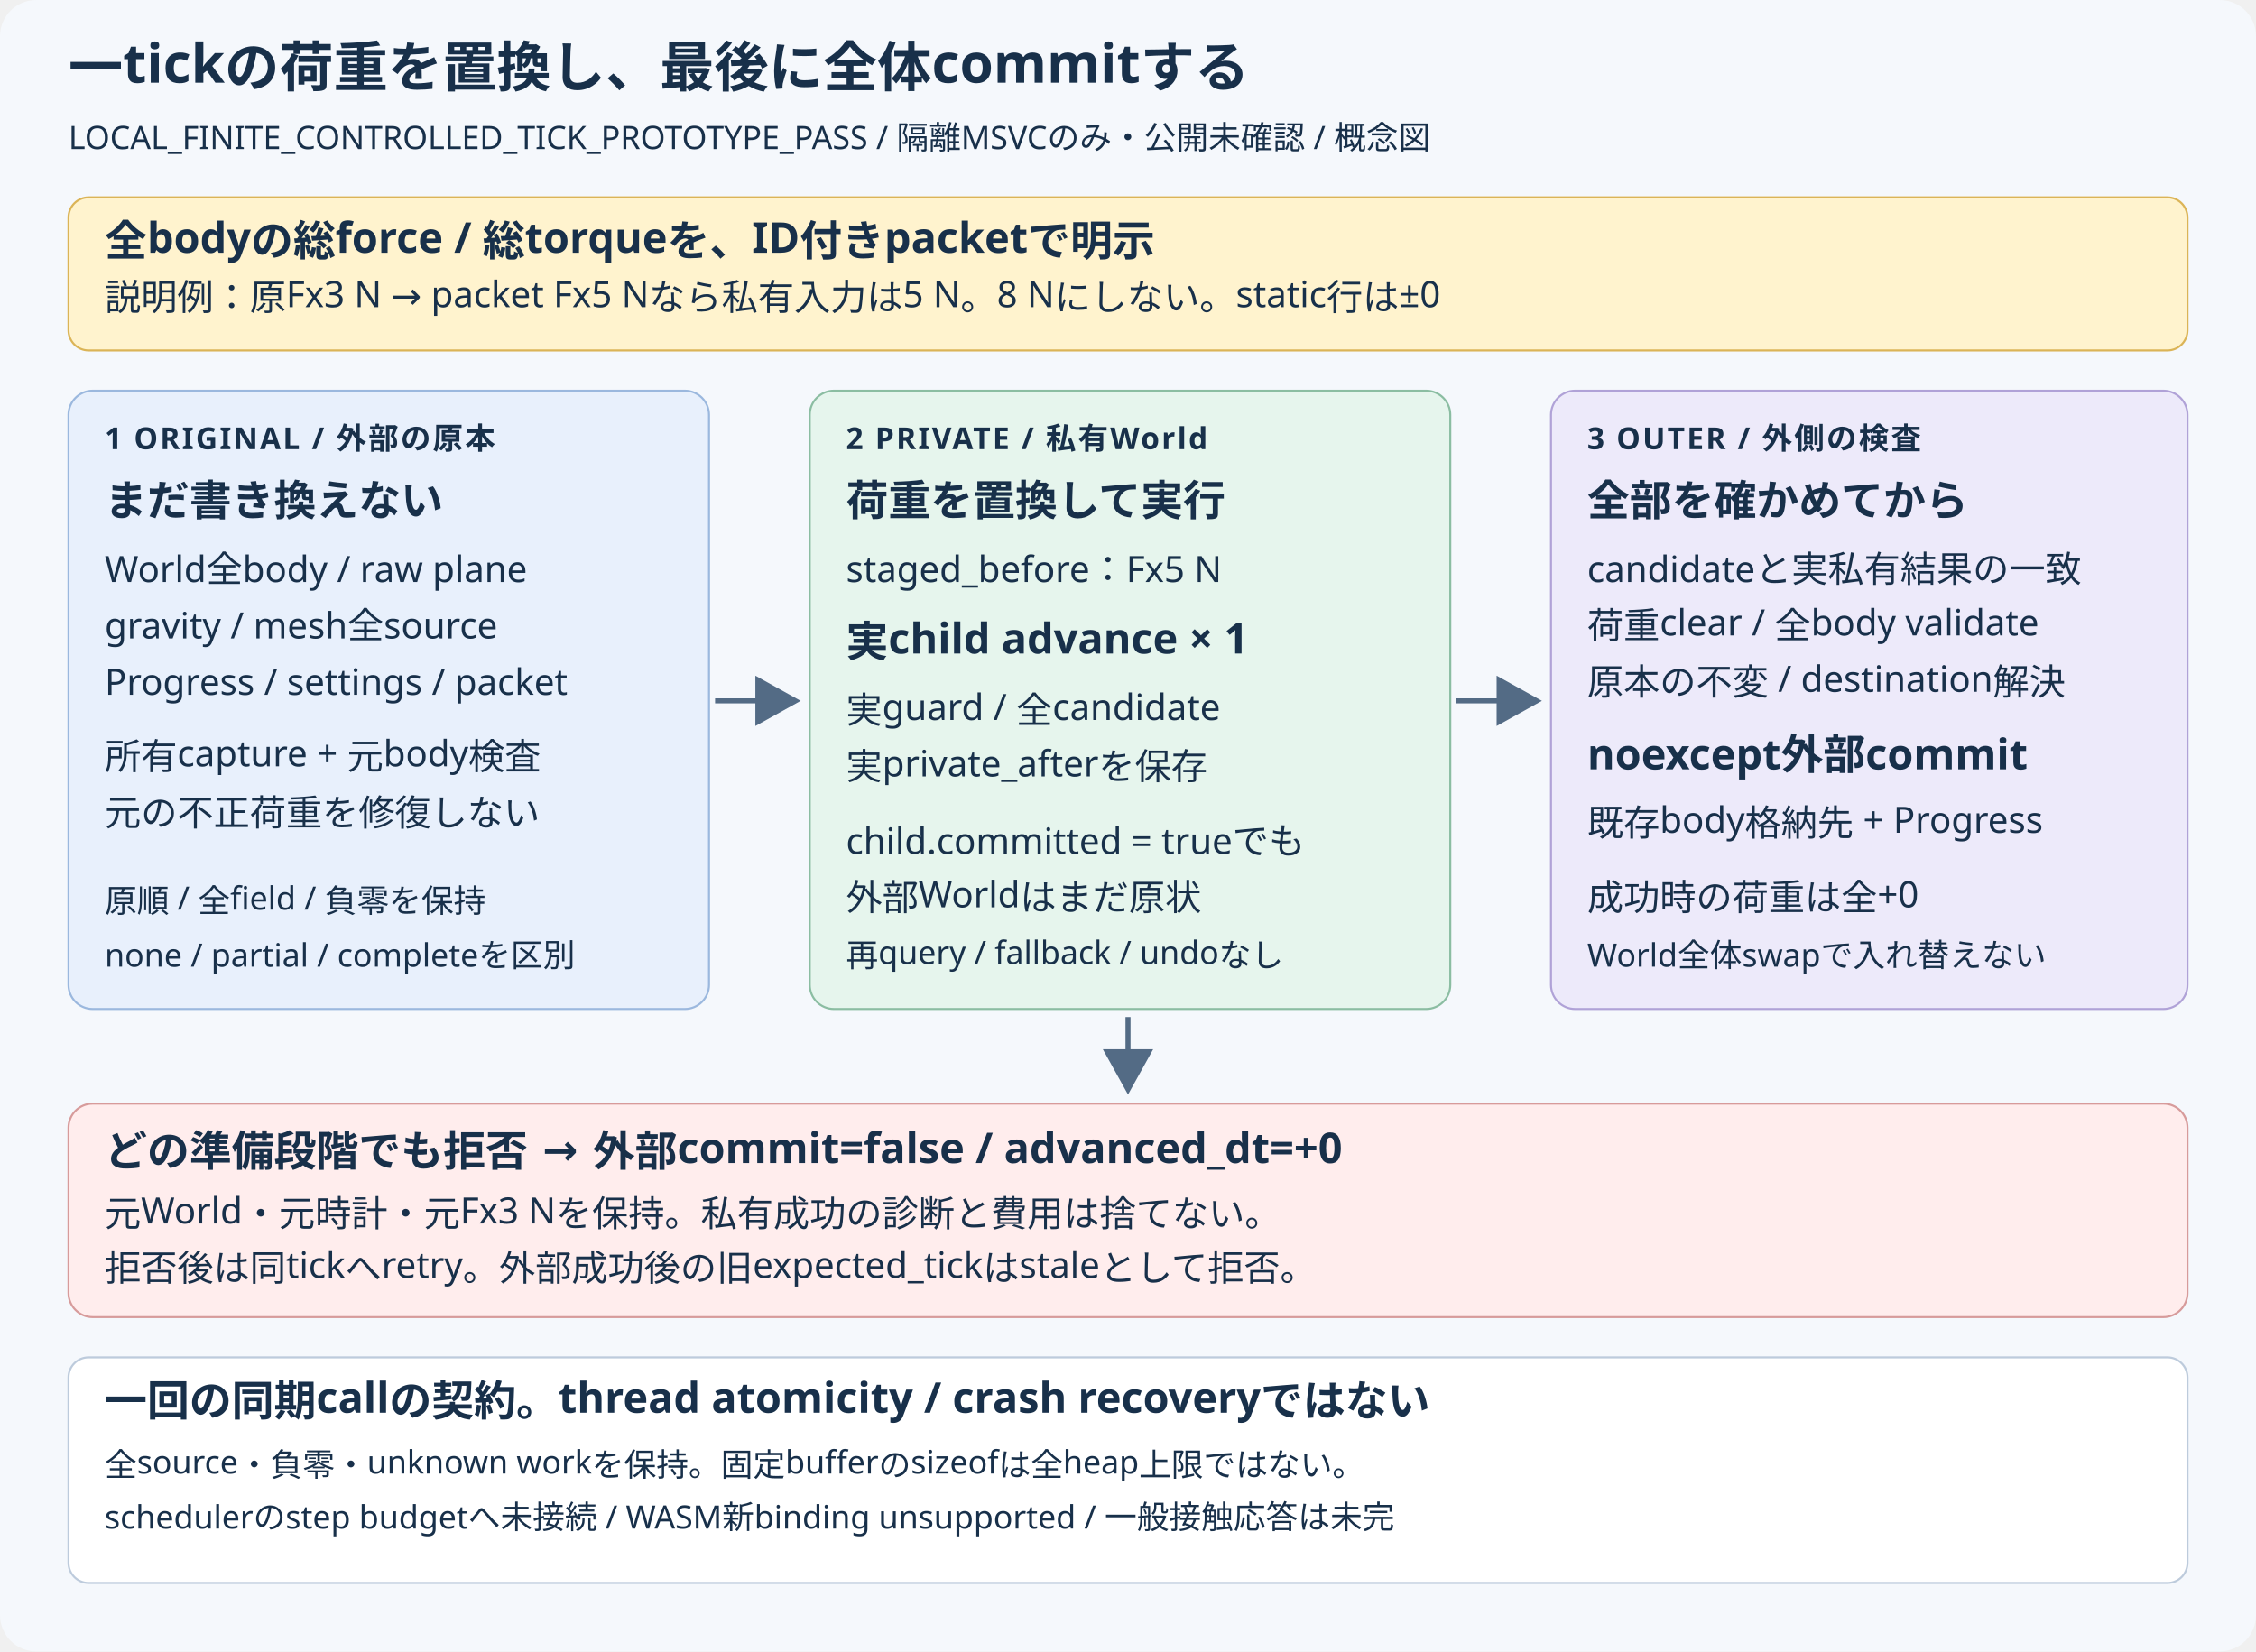
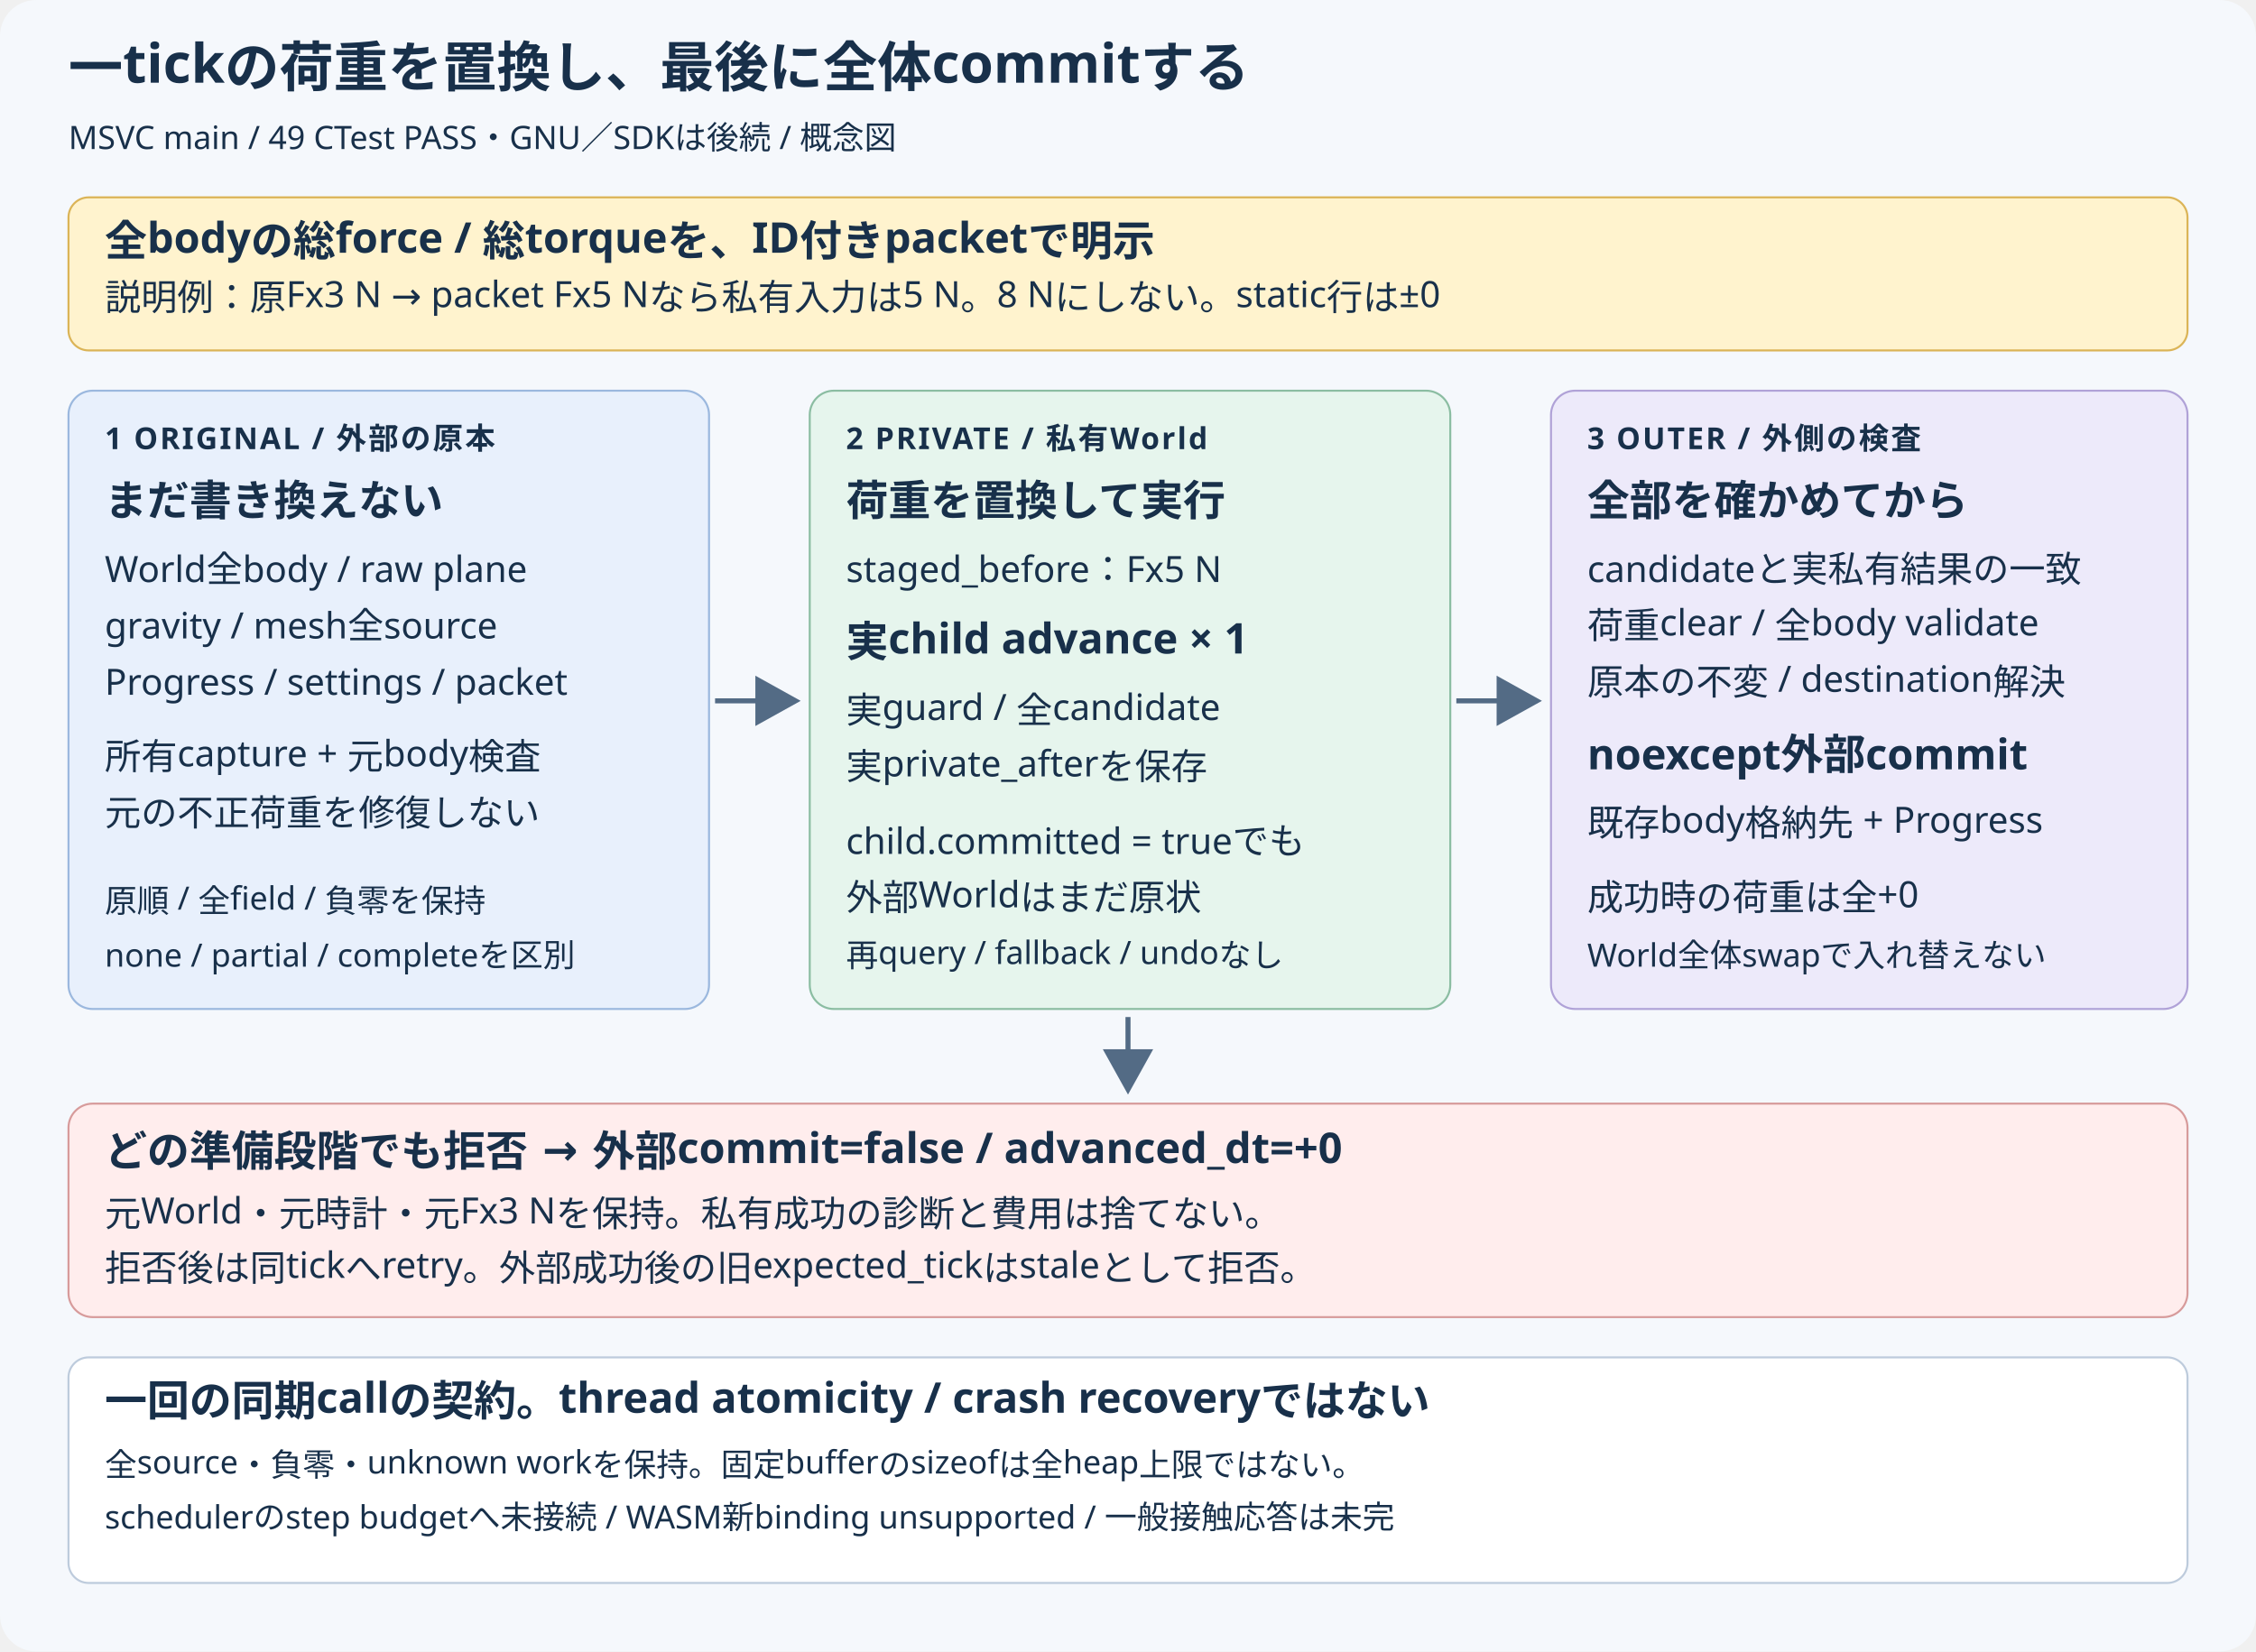
<svg xmlns="http://www.w3.org/2000/svg" width="1120" height="820" viewBox="0 0 1120 820" role="img" aria-labelledby="title desc">
  <defs>
    <marker id="arrow" markerWidth="10" markerHeight="10" refX="8" refY="5" orient="auto">
      <path d="M0 0L9 5L0 10Z" fill="#536b85" />
    </marker>
  </defs>
  <style>text{font-family:system-ui,'Yu Gothic',Meiryo,sans-serif;fill:#18304a} .title{font-size:27px;font-weight:700}.head{font-size:21px;font-weight:700}.body{font-size:18px}.small{font-size:16px}.tag{font-size:15px;font-weight:700;letter-spacing:1px}.line{fill:none;stroke:#536b85;stroke-width:2.5;marker-end:url(#arrow)}</style>
  <rect width="1120" height="820" rx="18" fill="#f5f8fc" />
  <text x="34" y="43" class="title">一tickの荷重を置換し、最後に全体commitする</text>
-   <text x="34" y="74" class="small">LOCAL_FINITE_CONTROLLED_TICK_PROTOTYPE_PASS / 隔離MSVCのみ・公開未確認 / 概念図</text>
+   <text x="34" y="74" class="small">MSVC main / 49 CTest PASS・GNU／SDKは後続 / 概念図</text>
  <rect x="34" y="98" width="1052" height="76" rx="10" fill="#fff3ce" stroke="#dbb457" />
  <text x="52" y="127" class="head">全bodyの総force / 総torqueを、ID付きpacketで明示</text>
  <text x="52" y="154" class="body">説明例：原Fx3 N → packet Fx5 Nなら私有入力は5 N。8 Nにしない。static行は±0</text>
  <rect x="34" y="194" width="318" height="307" rx="12" fill="#e8f0fc" stroke="#9bb8de" />
  <text x="52" y="223" class="tag">1  ORIGINAL / 外部の原本</text>
  <text x="52" y="256" class="head">まだ書き換えない</text>
  <text x="52" y="289" class="body">World全body / raw plane</text>
  <text x="52" y="317" class="body">gravity / mesh全source</text>
  <text x="52" y="345" class="body">Progress / settings / packet</text>
  <text x="52" y="382" class="body">所有capture + 元body検査</text>
  <text x="52" y="410" class="body">元の不正荷重を修復しない</text>
  <text x="52" y="453" class="small">原順 / 全field / 負零を保持</text>
  <text x="52" y="480" class="small">none / partial / completeを区別</text>
  <rect x="402" y="194" width="318" height="307" rx="12" fill="#e6f5ed" stroke="#8bbda2" />
  <text x="420" y="223" class="tag">2  PRIVATE / 私有World</text>
  <text x="420" y="256" class="head">荷重を置換して実行</text>
  <text x="420" y="289" class="body">staged_before：Fx5 N</text>
  <text x="420" y="326" class="head">実child advance × 1</text>
  <text x="420" y="359" class="body">実guard / 全candidate</text>
  <text x="420" y="387" class="body">実private_afterを保存</text>
  <text x="420" y="424" class="body">child.committed = trueでも</text>
  <text x="420" y="452" class="body">外部Worldはまだ原状</text>
  <text x="420" y="480" class="small">再query / fallback / undoなし</text>
  <rect x="770" y="194" width="316" height="307" rx="12" fill="#edeafa" stroke="#b0a2d7" />
  <text x="788" y="223" class="tag">3  OUTER / 外側の検査</text>
  <text x="788" y="256" class="head">全部を確かめてから</text>
  <text x="788" y="289" class="body">candidateと実私有結果の一致</text>
  <text x="788" y="317" class="body">荷重clear / 全body validate</text>
  <text x="788" y="345" class="body">原本の不変 / destination解決</text>
  <text x="788" y="382" class="head">noexcept外部commit</text>
  <text x="788" y="415" class="body">既存body格納先 + Progress</text>
  <text x="788" y="452" class="body">成功時の荷重は全+0</text>
  <text x="788" y="480" class="small">World全体swapで入れ替えない</text>
  <path d="M355 348H395" class="line" />
  <path d="M723 348H763" class="line" />
  <path d="M560 505V527H560V541" class="line" />
  <rect x="34" y="548" width="1052" height="106" rx="12" fill="#ffeded" stroke="#d79b9b" />
  <text x="52" y="579" class="head">どの準備段階でも拒否 → 外部commit=false / advanced_dt=+0</text>
  <text x="52" y="609" class="body">元World・元時計・元Fx3 Nを保持。私有成功の診断と費用は捨てない。</text>
  <text x="52" y="636" class="body">拒否後は同tickへretry。外部成功後の旧expected_tickはstaleとして拒否。</text>
  <rect x="34" y="674" width="1052" height="112" rx="10" fill="#fff" stroke="#bdcbdc" />
  <text x="52" y="703" class="head">一回の同期callの契約。thread atomicity / crash recoveryではない</text>
  <text x="52" y="733" class="small">全source・負零・unknown workを保持。固定bufferのsizeofは全heap上限ではない。</text>
  <text x="52" y="759" class="small">schedulerのstep budgetへ未接続 / WASM新binding unsupported / 一般接触応答は未完</text>
</svg>
